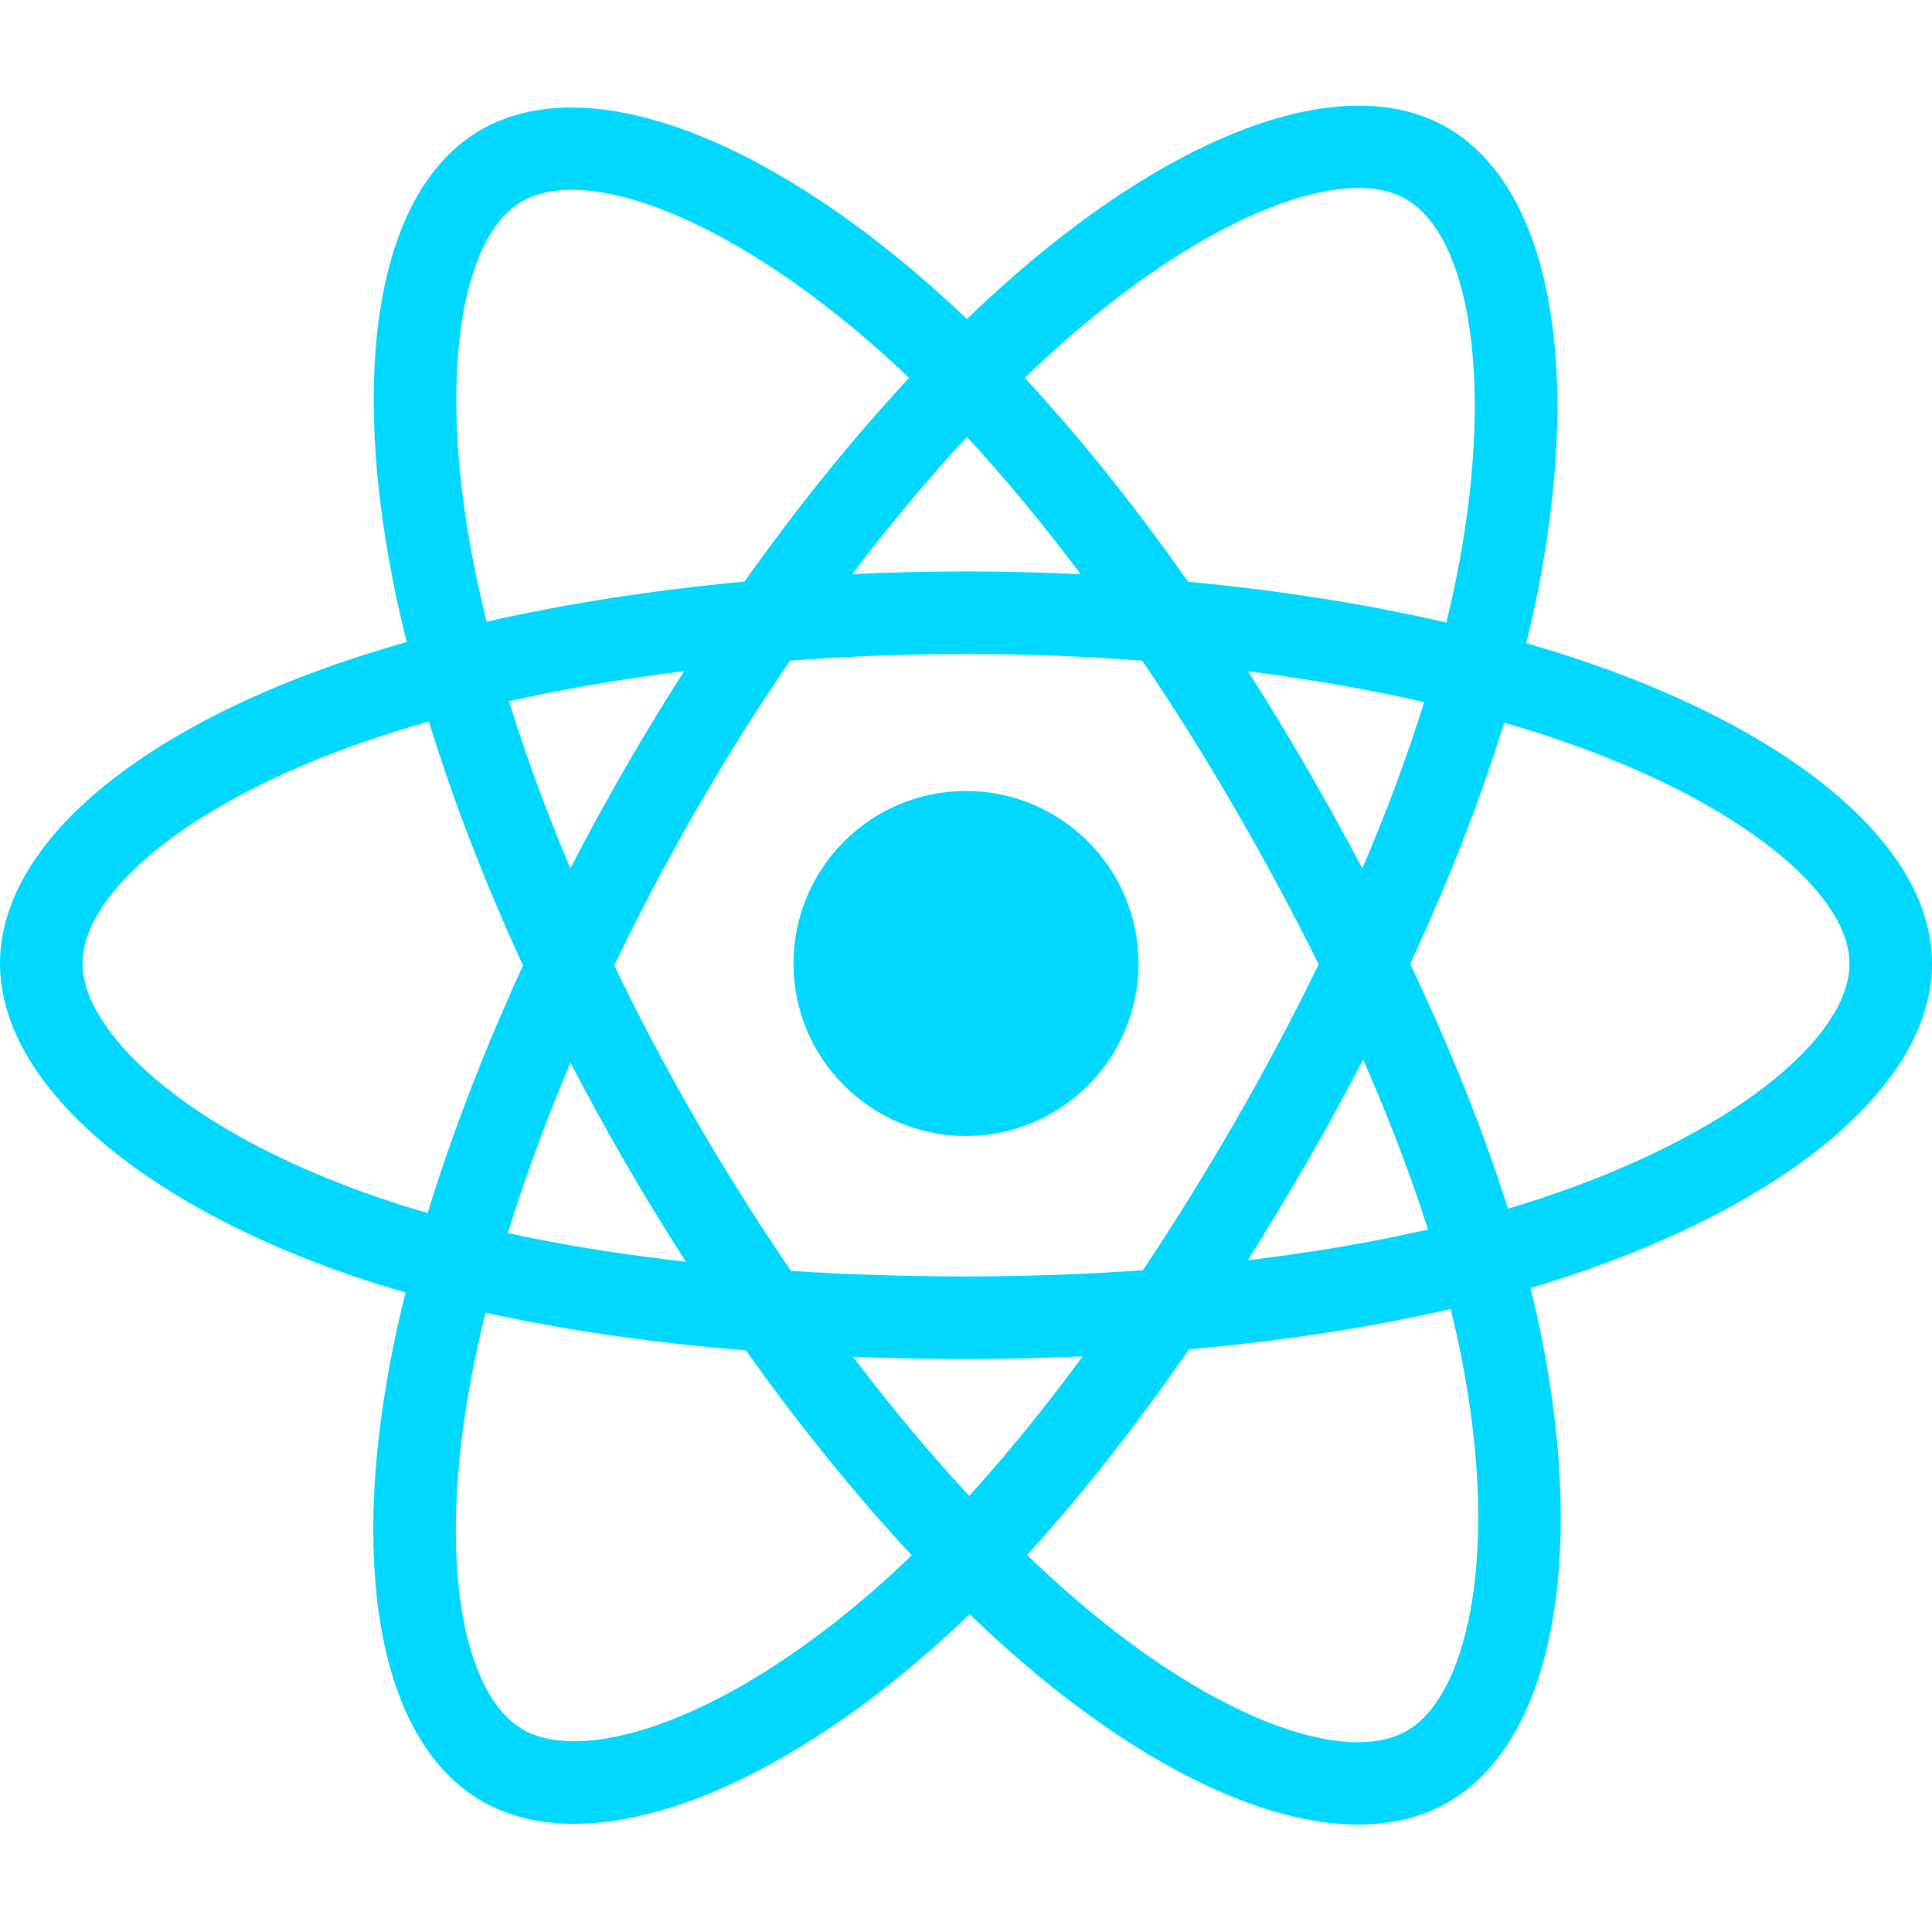
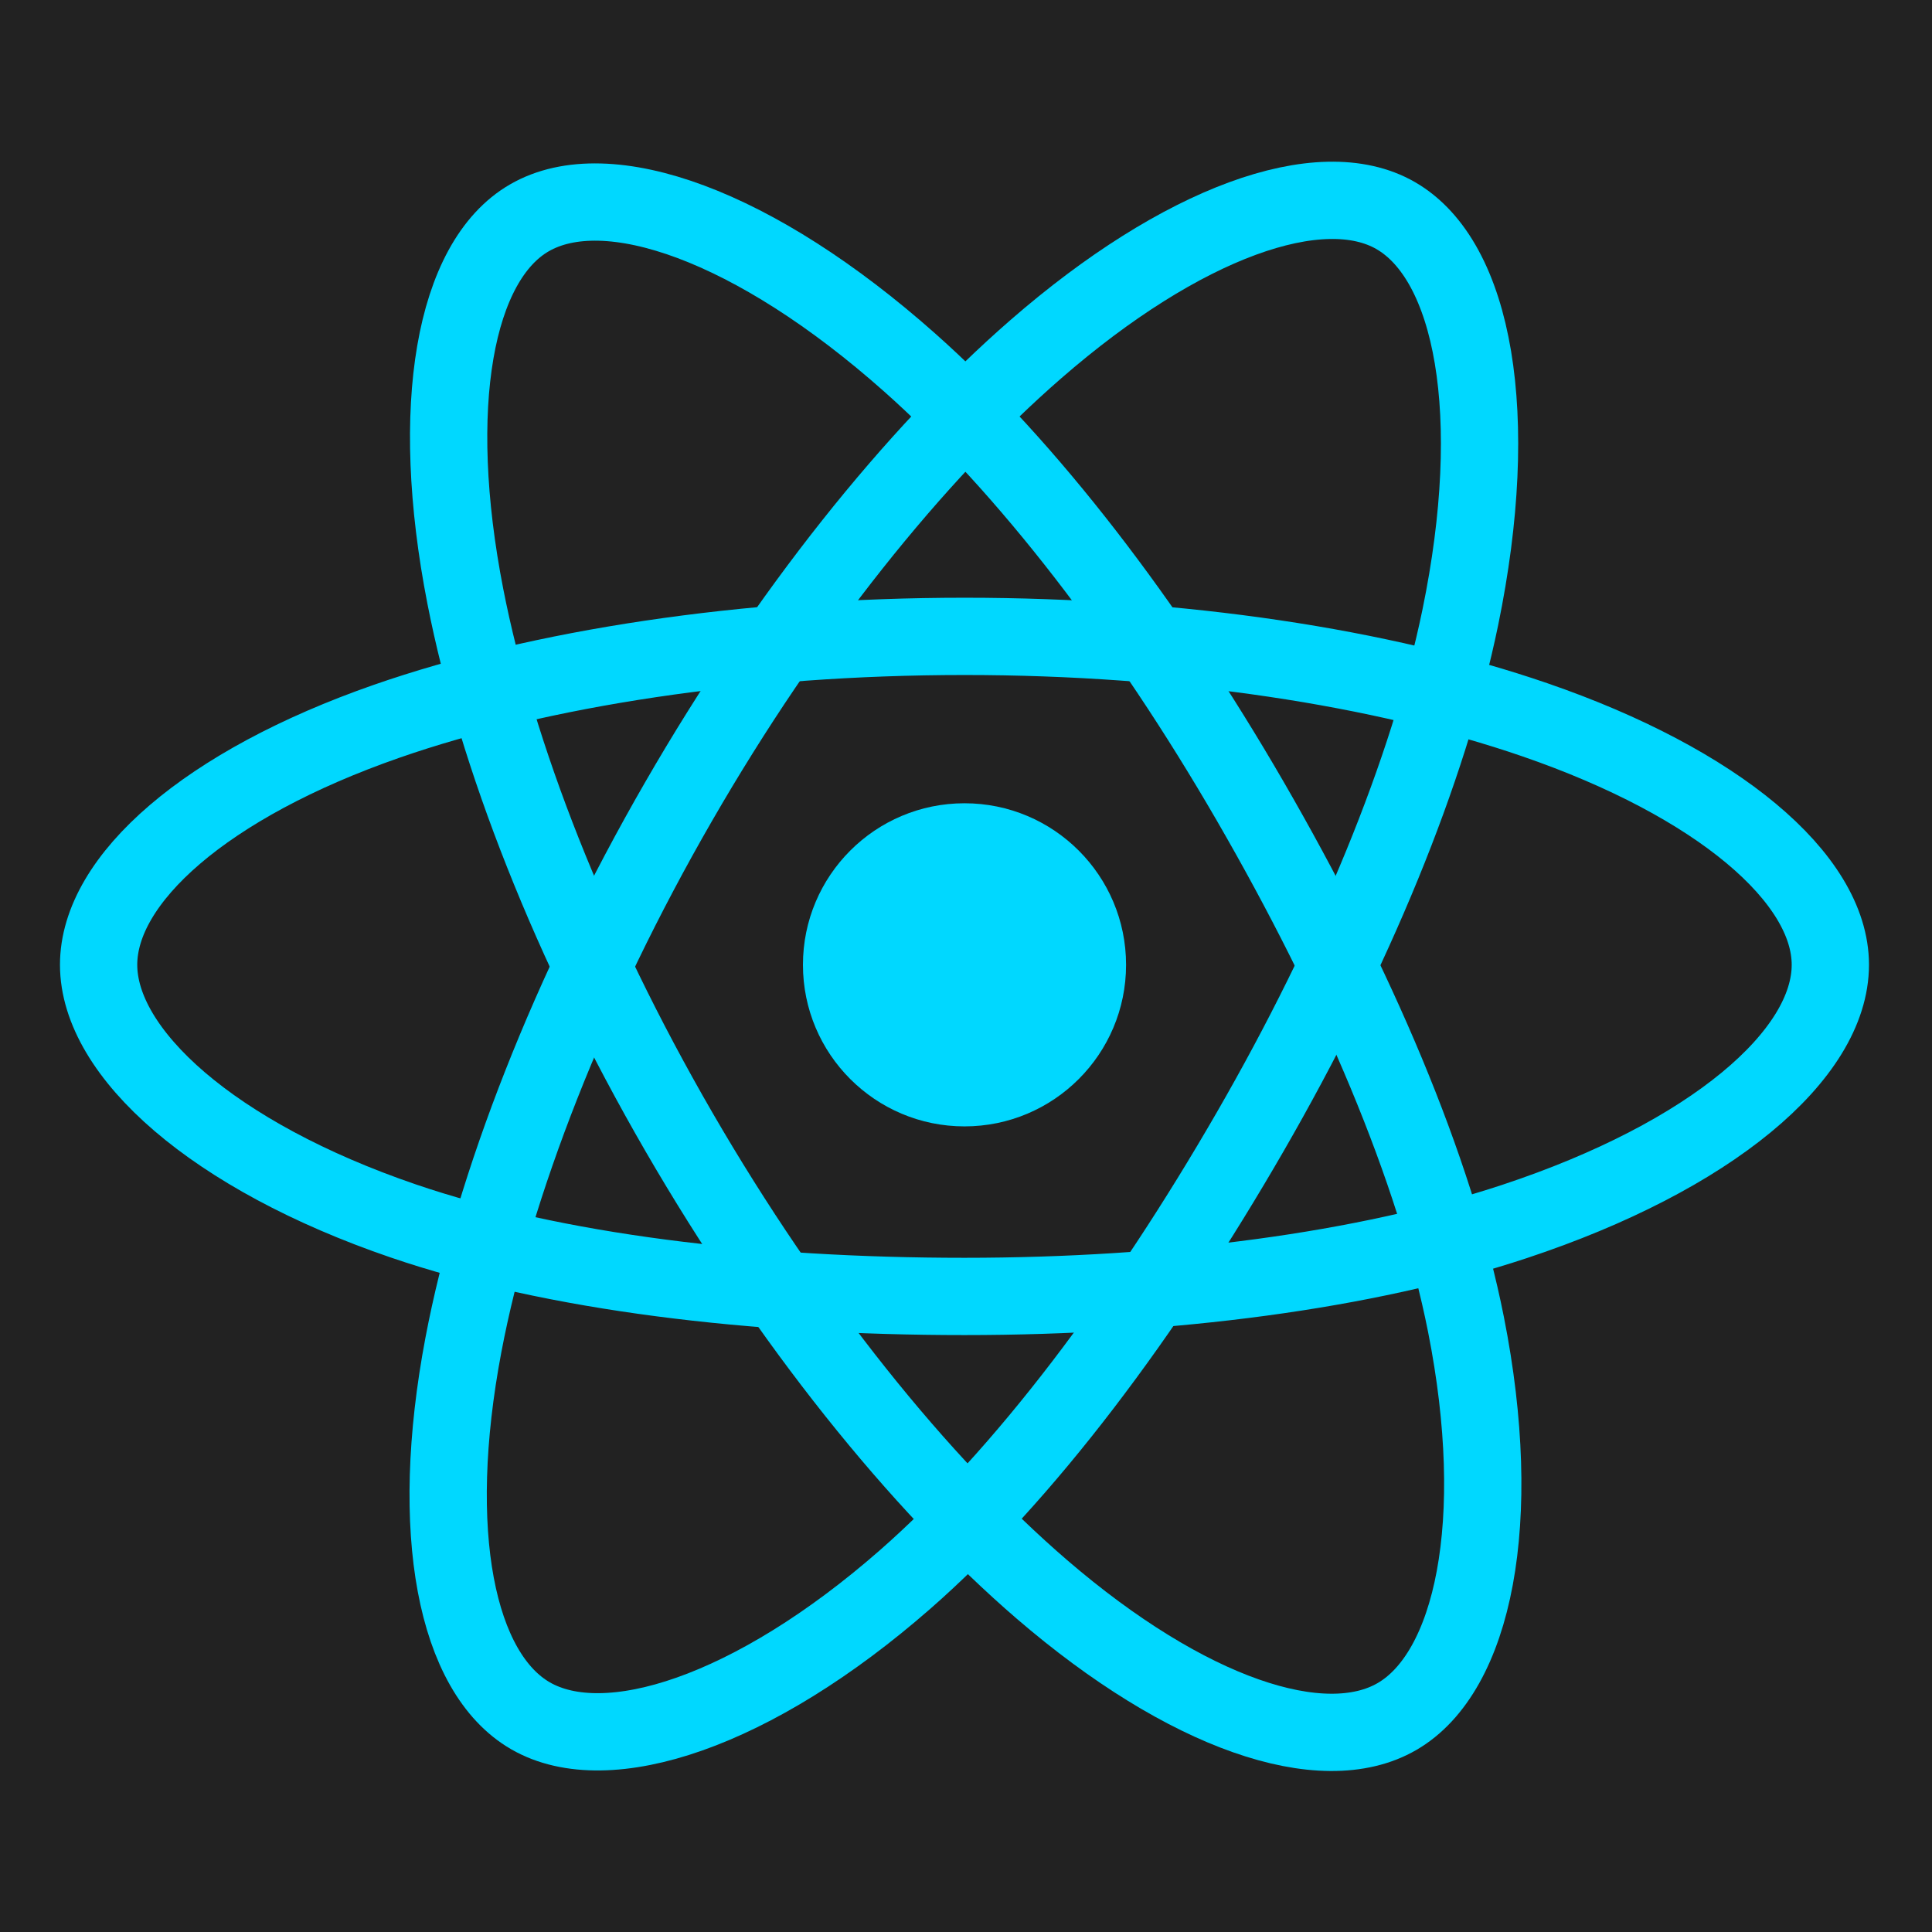
- <svg xmlns="http://www.w3.org/2000/svg" width="800px" height="800px" viewBox="0 -14 256 256" version="1.1" preserveAspectRatio="xMidYMid">
-   <g>
-     <path d="M210.483,73.824 C207.828,72.91 205.076,72.045 202.242,71.227 C202.708,69.326 203.136,67.45 203.516,65.606 C209.754,35.325 205.675,10.93 191.747,2.898 C178.392,-4.803 156.551,3.227 134.493,22.424 C132.372,24.27 130.245,26.224 128.118,28.272 C126.702,26.917 125.287,25.608 123.877,24.355 C100.759,3.829 77.587,-4.822 63.673,3.233 C50.33,10.957 46.379,33.89 51.995,62.588 C52.537,65.36 53.171,68.191 53.887,71.069 C50.608,72 47.442,72.992 44.413,74.048 C17.309,83.497 0,98.307 0,113.668 C0,129.533 18.582,145.446 46.812,155.095 C49.039,155.857 51.351,156.577 53.733,157.26 C52.96,160.373 52.288,163.423 51.723,166.398 C46.369,194.598 50.55,216.989 63.857,224.664 C77.601,232.59 100.669,224.443 123.13,204.809 C124.906,203.257 126.687,201.611 128.472,199.886 C130.786,202.114 133.095,204.222 135.393,206.2 C157.15,224.922 178.638,232.482 191.932,224.786 C205.663,216.837 210.126,192.783 204.332,163.518 C203.89,161.283 203.375,159 202.797,156.676 C204.417,156.197 206.007,155.702 207.557,155.188 C236.905,145.465 256,129.745 256,113.668 C256,98.251 238.132,83.342 210.483,73.824 L210.483,73.824 Z M204.118,144.808 C202.718,145.271 201.282,145.719 199.818,146.153 C196.578,135.896 192.206,124.99 186.855,113.721 C191.961,102.721 196.165,91.954 199.314,81.764 C201.933,82.522 204.474,83.321 206.924,84.164 C230.613,92.32 245.064,104.377 245.064,113.668 C245.064,123.564 229.458,136.411 204.118,144.808 L204.118,144.808 Z M193.604,165.642 C196.166,178.583 196.531,190.283 194.835,199.429 C193.31,207.648 190.244,213.127 186.452,215.322 C178.385,219.991 161.132,213.921 142.525,197.91 C140.392,196.074 138.244,194.115 136.088,192.04 C143.302,184.151 150.511,174.98 157.547,164.794 C169.923,163.696 181.615,161.9 192.218,159.449 C192.74,161.556 193.204,163.622 193.604,165.642 L193.604,165.642 Z M87.276,214.515 C79.394,217.298 73.116,217.378 69.321,215.19 C61.246,210.533 57.889,192.554 62.468,168.438 C62.993,165.676 63.617,162.839 64.337,159.939 C74.823,162.258 86.43,163.927 98.835,164.933 C105.919,174.9 113.336,184.061 120.811,192.083 C119.178,193.659 117.551,195.16 115.934,196.575 C106.001,205.257 96.048,211.417 87.276,214.515 L87.276,214.515 Z M50.349,144.747 C37.866,140.48 27.557,134.935 20.491,128.884 C14.141,123.447 10.936,118.048 10.936,113.668 C10.936,104.346 24.833,92.456 48.012,84.375 C50.825,83.394 53.769,82.47 56.824,81.602 C60.028,92.022 64.23,102.917 69.301,113.934 C64.164,125.115 59.902,136.183 56.667,146.726 C54.489,146.099 52.379,145.44 50.349,144.747 L50.349,144.747 Z M62.727,60.488 C57.916,35.9 61.111,17.353 69.152,12.698 C77.716,7.74 96.654,14.809 116.615,32.533 C117.891,33.666 119.172,34.851 120.456,36.078 C113.018,44.065 105.669,53.157 98.648,63.066 C86.608,64.182 75.083,65.974 64.487,68.375 C63.821,65.695 63.231,63.062 62.727,60.488 L62.727,60.488 Z M173.154,87.755 C170.621,83.38 168.02,79.108 165.369,74.952 C173.537,75.985 181.363,77.356 188.712,79.033 C186.506,86.104 183.756,93.497 180.519,101.077 C178.196,96.668 175.74,92.223 173.154,87.755 L173.154,87.755 Z M128.122,43.894 C133.166,49.359 138.218,55.46 143.187,62.08 C138.18,61.844 133.111,61.721 128,61.721 C122.937,61.721 117.906,61.841 112.93,62.074 C117.904,55.515 122.999,49.422 128.122,43.894 L128.122,43.894 Z M82.802,87.831 C80.272,92.218 77.861,96.639 75.575,101.069 C72.391,93.516 69.666,86.089 67.441,78.917 C74.745,77.283 82.534,75.946 90.65,74.933 C87.961,79.127 85.339,83.43 82.802,87.83 L82.802,87.831 L82.802,87.831 Z M90.883,153.183 C82.498,152.247 74.592,150.98 67.29,149.39 C69.551,142.091 72.335,134.505 75.588,126.79 C77.879,131.216 80.299,135.638 82.845,140.036 L82.846,140.036 C85.439,144.515 88.126,148.904 90.883,153.183 L90.883,153.183 Z M128.425,184.213 C123.241,178.621 118.071,172.434 113.022,165.78 C117.924,165.972 122.921,166.071 128,166.071 C133.218,166.071 138.376,165.953 143.453,165.727 C138.468,172.501 133.435,178.697 128.425,184.213 L128.425,184.213 Z M180.623,126.396 C184.045,134.195 186.929,141.741 189.219,148.916 C181.797,150.61 173.783,151.974 165.339,152.987 C167.997,148.776 170.62,144.43 173.198,139.961 C175.805,135.438 178.282,130.909 180.623,126.396 L180.623,126.396 Z M163.725,134.497 C159.723,141.436 155.614,148.059 151.444,154.312 C143.847,154.855 135.999,155.135 128,155.135 C120.033,155.135 112.284,154.887 104.822,154.403 C100.483,148.068 96.285,141.425 92.309,134.557 L92.31,134.557 C88.344,127.707 84.694,120.799 81.387,113.93 C84.693,107.046 88.334,100.13 92.277,93.293 L92.276,93.294 C96.229,86.439 100.39,79.828 104.689,73.533 C112.302,72.957 120.11,72.657 128,72.657 L128,72.657 C135.926,72.657 143.743,72.96 151.354,73.54 C155.587,79.789 159.72,86.378 163.689,93.235 C167.703,100.169 171.39,107.038 174.725,113.775 C171.4,120.628 167.721,127.567 163.725,134.497 L163.725,134.497 Z M186.285,12.373 C194.857,17.317 198.191,37.254 192.805,63.399 C192.461,65.067 192.075,66.766 191.654,68.488 C181.033,66.037 169.5,64.214 157.425,63.081 C150.391,53.064 143.102,43.957 135.785,36.073 C137.752,34.181 139.716,32.376 141.673,30.673 C160.572,14.226 178.237,7.732 186.285,12.373 L186.285,12.373 Z M128,90.808 C140.625,90.808 150.86,101.043 150.86,113.668 C150.86,126.293 140.625,136.528 128,136.528 C115.375,136.528 105.14,126.293 105.14,113.668 C105.14,101.043 115.375,90.808 128,90.808 L128,90.808 Z" fill="#00D8FF">
- 
- </path>
-   </g>
+ <svg xmlns="http://www.w3.org/2000/svg" width="800px" height="800px" viewBox="0 0 3618.6 3618.6" id="Layer_2">
+   <style>.st0{fill:#222}.st1{fill:#00d8ff}.st2{fill:none;stroke:#00d8ff;stroke-width:144.746;stroke-miterlimit:10}</style>
+   <path class="st0" d="M0 0h3618.6v3618.6H0z" />
+   <circle class="st1" cx="1806.5" cy="1807.1" r="302.6" />
+   <path class="st2" d="M1806.5 1191.9c406.2 0 783.6 58.3 1068.1 156.2 342.8 118 553.6 296.9 553.6 458.9 0 168.8-223.4 358.9-591.5 480.8-278.3 92.2-644.6 140.4-1030.2 140.4-395.4 0-769.7-45.2-1051.2-141.4-356.1-121.7-570.6-314.2-570.6-479.8 0-160.7 201.3-338.2 539.3-456 285.6-99.5 672.3-159.1 1082.5-159.1z" />
+   <path class="st2" d="M1271 1501.3c202.9-351.9 442-649.7 669-847.2 273.5-238 533.8-331.2 674.1-250.3 146.2 84.3 199.3 372.8 121 752.7-59.2 287.2-200.4 628.5-393.1 962.6-197.5 342.5-423.7 644.2-647.6 840-283.3 247.7-557.3 337.3-700.7 254.6-139.2-80.3-192.4-343.3-125.7-695 56.4-297.4 198-662.1 403-1017.4z" />
+   <path class="st2" d="M1271.5 2119.8c-203.5-351.6-342.1-707.4-399.9-1002.7-69.6-355.8-20.4-627.9 119.8-709 146.1-84.6 422.5 13.5 712.5 271 219.3 194.7 444.4 487.5 637.6 821.3 198.1 342.2 346.6 688.8 404.3 980.5 73.1 369.2 13.9 651.3-129.4 734.2-139.1 80.5-393.5-4.7-664.9-238.2-229.2-197.3-474.5-502.1-680-857.1z" />
</svg>
